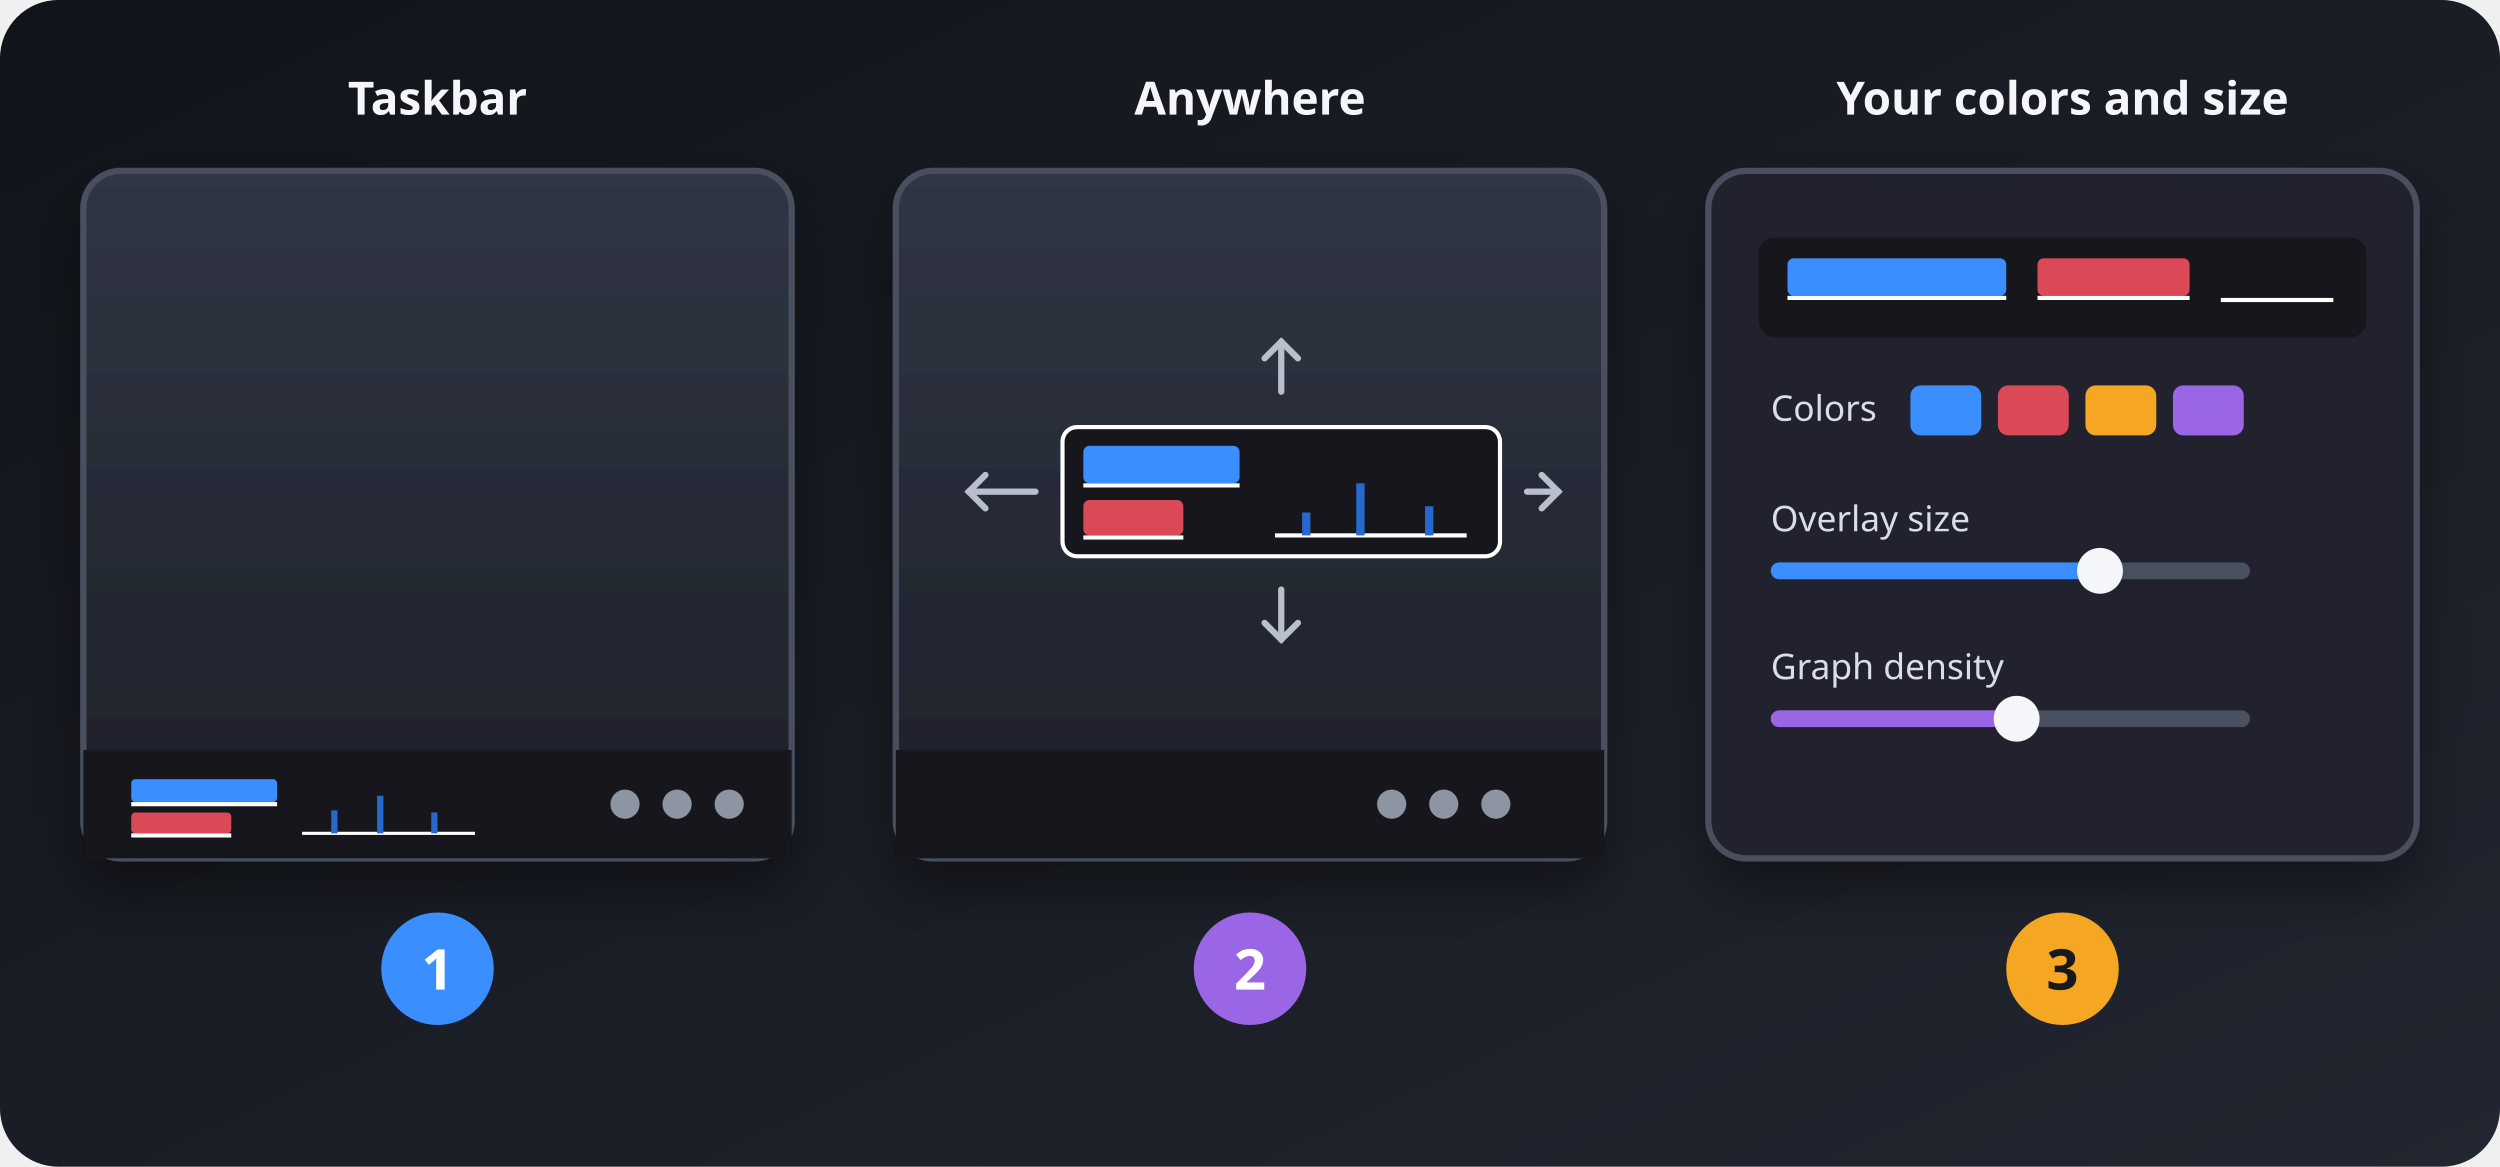
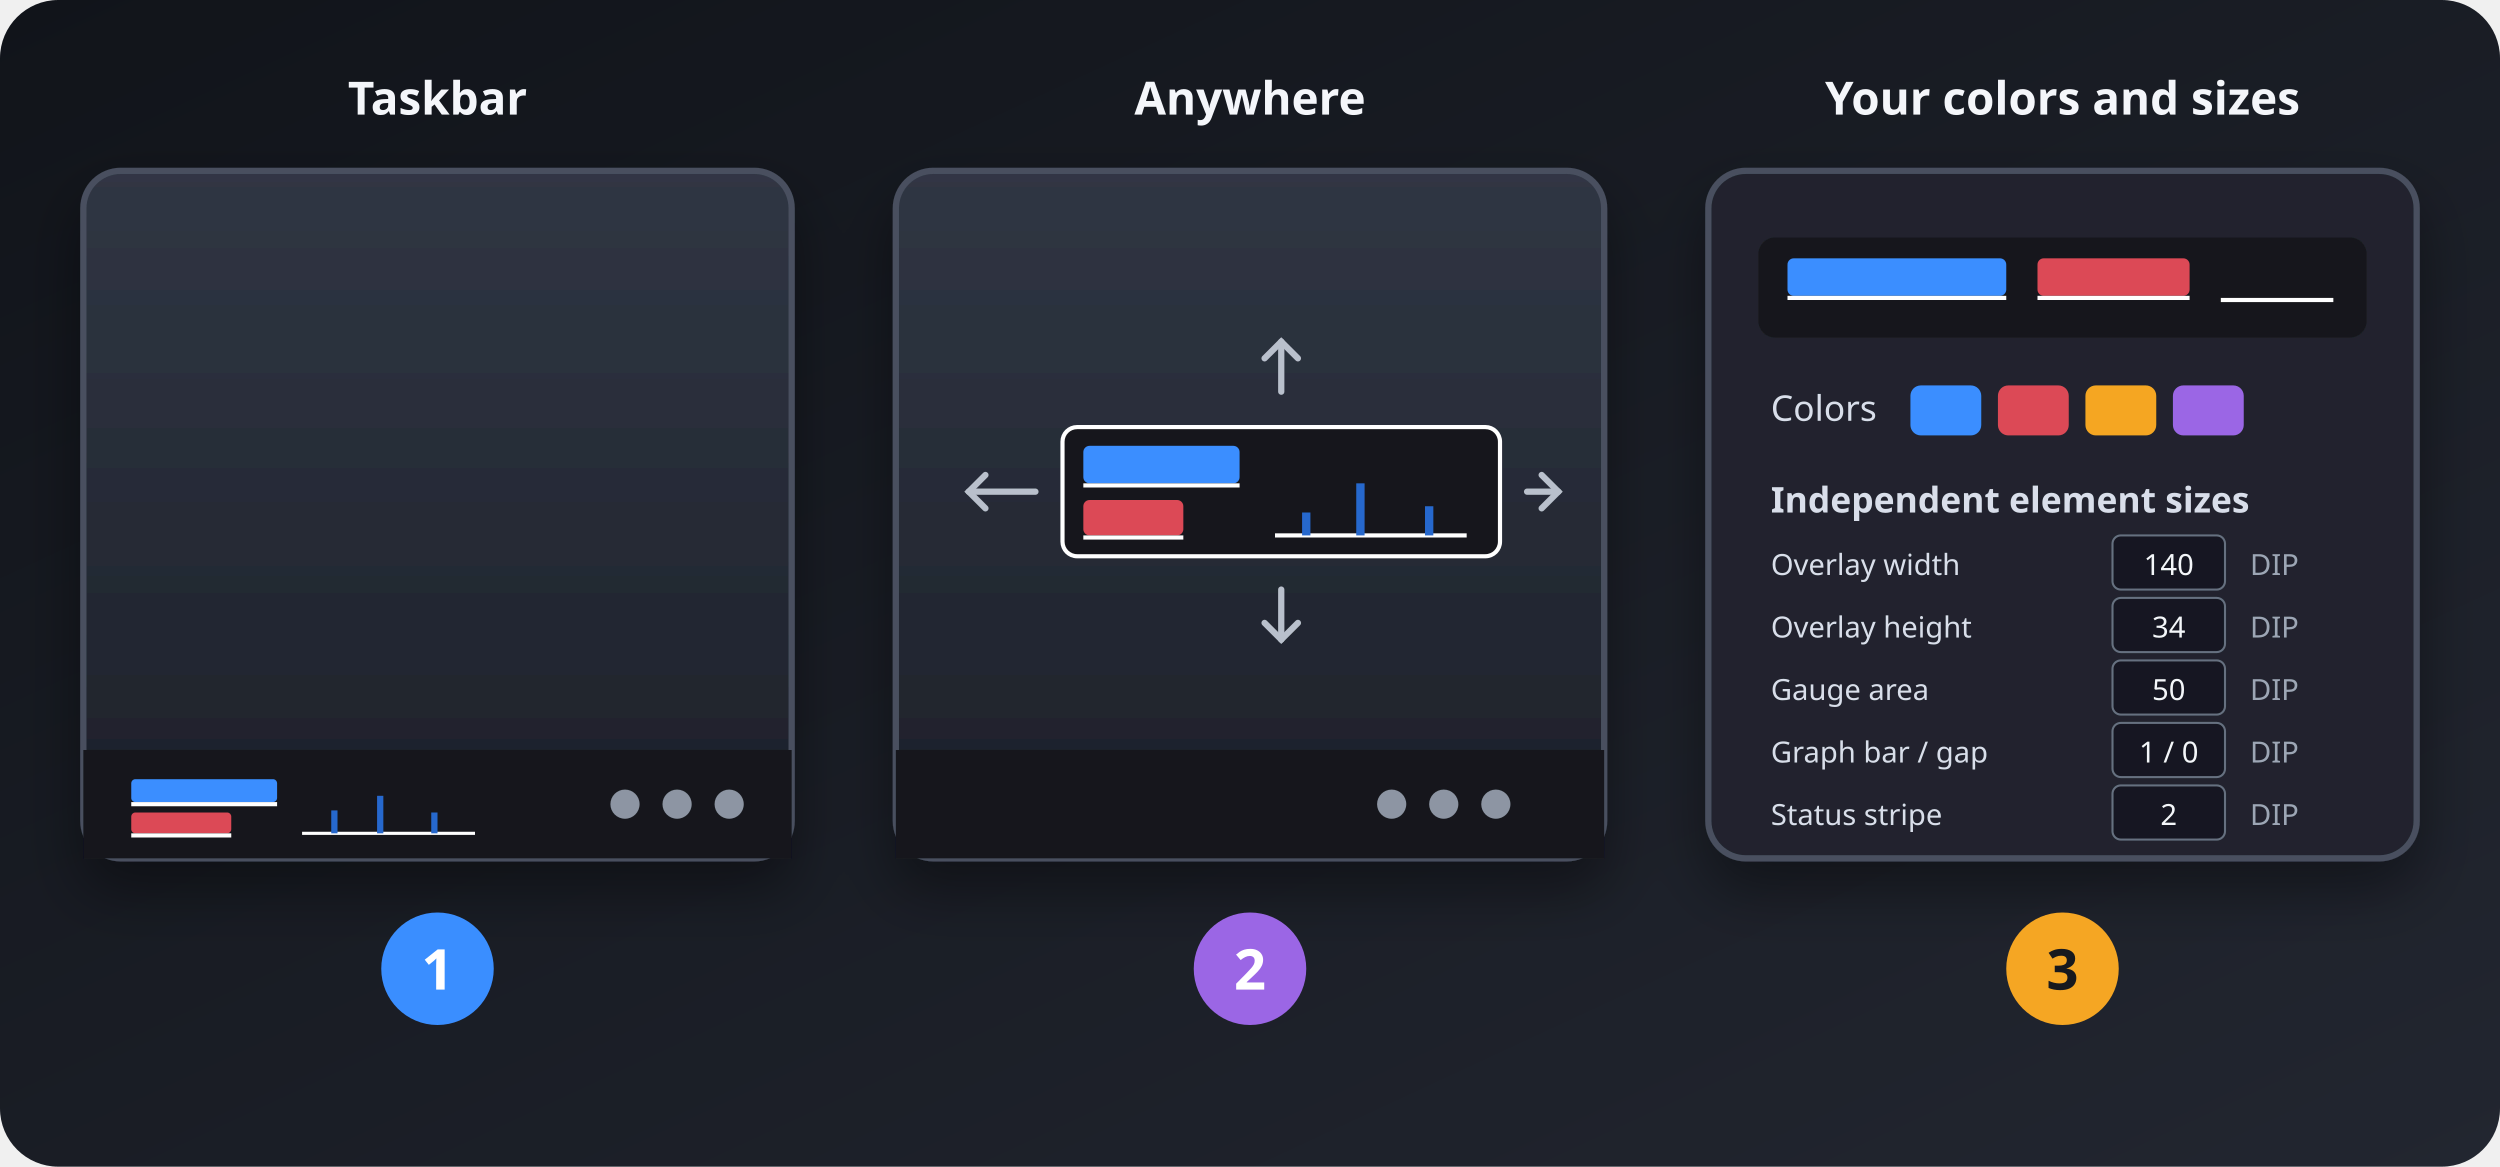
<svg xmlns="http://www.w3.org/2000/svg" width="1200" height="560" viewBox="0 0 1200 560" role="img" aria-labelledby="title description">
  <defs>
    <linearGradient id="page" x1="0" y1="0" x2="1" y2="1">
      <stop offset="0" stop-color="#11141A" />
      <stop offset="1" stop-color="#222630" />
    </linearGradient>
    <linearGradient id="screen" x1="0" y1="0" x2="0" y2="1">
      <stop offset="0" stop-color="#303644" />
      <stop offset="1" stop-color="#1C2028" />
    </linearGradient>
    <filter id="shadow" x="-20%" y="-30%" width="140%" height="170%">
      <feDropShadow dx="0" dy="14" stdDeviation="14" flood-color="#000000" flood-opacity="0.4" />
    </filter>
  </defs>
  <rect width="1200" height="560" rx="28" fill="url(#page)" />
  <g font-family="Segoe UI, sans-serif" font-size="22" font-weight="700" text-anchor="middle" fill="#F4F6FA">
    <text x="210" y="55">Taskbar</text>
    <text x="600" y="55">Anywhere</text>
-     <text x="990" y="55">Your colors and size</text>
+     <text x="990" y="55">Your colors and sizes</text>
  </g>
  <g filter="url(#shadow)">
    <rect x="40" y="82" width="340" height="330" rx="18" fill="url(#screen)" stroke="#48505F" stroke-width="3" />
    <rect x="40" y="360" width="340" height="52" rx="0 0 16 16" fill="#17191E" />
    <rect x="57" y="369" width="182" height="34" rx="4" fill="#18181C" />
    <rect x="63" y="374" width="70" height="11" rx="2" fill="#3A8EFF" />
    <rect x="63" y="385" width="70" height="2" fill="#FFFFFF" />
    <rect x="63" y="390" width="48" height="10" rx="2" fill="#DC4856" />
    <rect x="63" y="400" width="48" height="2" fill="#FFFFFF" />
    <line x1="145" y1="400" x2="228" y2="400" stroke="#FFFFFF" stroke-width="1.5" />
    <g fill="#2667CD">
      <rect x="159" y="389" width="3" height="11" />
      <rect x="181" y="382" width="3" height="18" />
      <rect x="207" y="390" width="3" height="10" />
    </g>
    <g fill="#8D95A3">
      <circle cx="300" cy="386" r="7" />
      <circle cx="325" cy="386" r="7" />
      <circle cx="350" cy="386" r="7" />
    </g>
    <rect x="430" y="82" width="340" height="330" rx="18" fill="url(#screen)" stroke="#48505F" stroke-width="3" />
    <rect x="430" y="360" width="340" height="52" rx="0 0 16 16" fill="#17191E" />
    <g fill="#8D95A3">
      <circle cx="668" cy="386" r="7" />
      <circle cx="693" cy="386" r="7" />
      <circle cx="718" cy="386" r="7" />
    </g>
    <rect x="510" y="205" width="210" height="62" rx="7" fill="#18181C" stroke="#FFFFFF" stroke-width="2" />
    <rect x="520" y="214" width="75" height="18" rx="3" fill="#3A8EFF" />
    <rect x="520" y="232" width="75" height="2" fill="#FFFFFF" />
    <rect x="520" y="240" width="48" height="17" rx="3" fill="#DC4856" />
    <rect x="520" y="257" width="48" height="2" fill="#FFFFFF" />
    <line x1="612" y1="257" x2="704" y2="257" stroke="#FFFFFF" stroke-width="2" />
    <g fill="#2667CD">
      <rect x="625" y="246" width="4" height="11" />
      <rect x="651" y="232" width="4" height="25" />
      <rect x="684" y="243" width="4" height="14" />
    </g>
    <g fill="none" stroke="#B9C0CC" stroke-width="3" stroke-linecap="round">
      <path d="M497 236 H465" />
      <path d="M473 228 L465 236 L473 244" />
      <path d="M733 236 H748" />
      <path d="M740 228 L748 236 L740 244" />
      <path d="M615 188 V164" />
      <path d="M607 172 L615 164 L623 172" />
      <path d="M615 283 V307" />
      <path d="M607 299 L615 307 L623 299" />
    </g>
    <rect x="820" y="82" width="340" height="330" rx="18" fill="#20242D" stroke="#48505F" stroke-width="3" />
    <rect x="844" y="114" width="292" height="48" rx="8" fill="#18181C" />
    <rect x="858" y="124" width="105" height="18" rx="3" fill="#3A8EFF" />
    <rect x="858" y="142" width="105" height="2" fill="#FFFFFF" />
    <rect x="978" y="124" width="73" height="18" rx="3" fill="#DC4856" />
    <rect x="978" y="142" width="73" height="2" fill="#FFFFFF" />
    <line x1="1066" y1="144" x2="1120" y2="144" stroke="#FFFFFF" stroke-width="2" />
    <text x="850" y="202" font-family="Segoe UI, sans-serif" font-size="17" fill="#D9DEEA">Colors</text>
    <rect x="917" y="185" width="34" height="24" rx="5" fill="#3A8EFF" />
    <rect x="959" y="185" width="34" height="24" rx="5" fill="#DC4856" />
    <rect x="1001" y="185" width="34" height="24" rx="5" fill="#F5A623" />
    <rect x="1043" y="185" width="34" height="24" rx="5" fill="#9B66E5" />
-     <text x="850" y="255" font-family="Segoe UI, sans-serif" font-size="17" fill="#D9DEEA">Overlay size</text>
-     <rect x="850" y="270" width="230" height="8" rx="4" fill="#4A5160" />
-     <rect x="850" y="270" width="158" height="8" rx="4" fill="#3A8EFF" />
-     <circle cx="1008" cy="274" r="11" fill="#F4F6FA" />
-     <text x="850" y="326" font-family="Segoe UI, sans-serif" font-size="17" fill="#D9DEEA">Graph density</text>
-     <rect x="850" y="341" width="230" height="8" rx="4" fill="#4A5160" />
-     <rect x="850" y="341" width="118" height="8" rx="4" fill="#9B66E5" />
-     <circle cx="968" cy="345" r="11" fill="#F4F6FA" />
+     <text x="850" y="246" font-family="Segoe UI, sans-serif" font-size="17" font-weight="700" fill="#D9DEEA">Independent element sizes</text>
+     <g font-family="Segoe UI, sans-serif" font-size="14" fill="#D9DEEA">
+       <text x="850" y="276">Overlay width</text>
+       <rect x="1014" y="257" width="54" height="26" rx="4" fill="#151820" stroke="#667080" />
+       <text x="1041" y="276" text-anchor="middle" fill="#F4F6FA">140</text>
+       <text x="1080" y="276" fill="#9DA6B5">DIP</text>
+       <text x="850" y="306">Overlay height</text>
+       <rect x="1014" y="287" width="54" height="26" rx="4" fill="#151820" stroke="#667080" />
+       <text x="1041" y="306" text-anchor="middle" fill="#F4F6FA">34</text>
+       <text x="1080" y="306" fill="#9DA6B5">DIP</text>
+       <text x="850" y="336">Gauge area</text>
+       <rect x="1014" y="317" width="54" height="26" rx="4" fill="#151820" stroke="#667080" />
+       <text x="1041" y="336" text-anchor="middle" fill="#F4F6FA">50</text>
+       <text x="1080" y="336" fill="#9DA6B5">DIP</text>
+       <text x="850" y="366">Graph bar / gap</text>
+       <rect x="1014" y="347" width="54" height="26" rx="4" fill="#151820" stroke="#667080" />
+       <text x="1041" y="366" text-anchor="middle" fill="#F4F6FA">1 / 0</text>
+       <text x="1080" y="366" fill="#9DA6B5">DIP</text>
+       <text x="850" y="396">Status stripe</text>
+       <rect x="1014" y="377" width="54" height="26" rx="4" fill="#151820" stroke="#667080" />
+       <text x="1041" y="396" text-anchor="middle" fill="#F4F6FA">2</text>
+       <text x="1080" y="396" fill="#9DA6B5">DIP</text>
+     </g>
  </g>
  <g font-family="Segoe UI, sans-serif" font-size="27" font-weight="700" text-anchor="middle">
    <circle cx="210" cy="465" r="27" fill="#3A8EFF" />
    <text x="210" y="475" fill="#FFFFFF">1</text>
    <circle cx="600" cy="465" r="27" fill="#9B66E5" />
    <text x="600" y="475" fill="#FFFFFF">2</text>
    <circle cx="990" cy="465" r="27" fill="#F5A623" />
    <text x="990" y="475" fill="#17191E">3</text>
  </g>
</svg>
